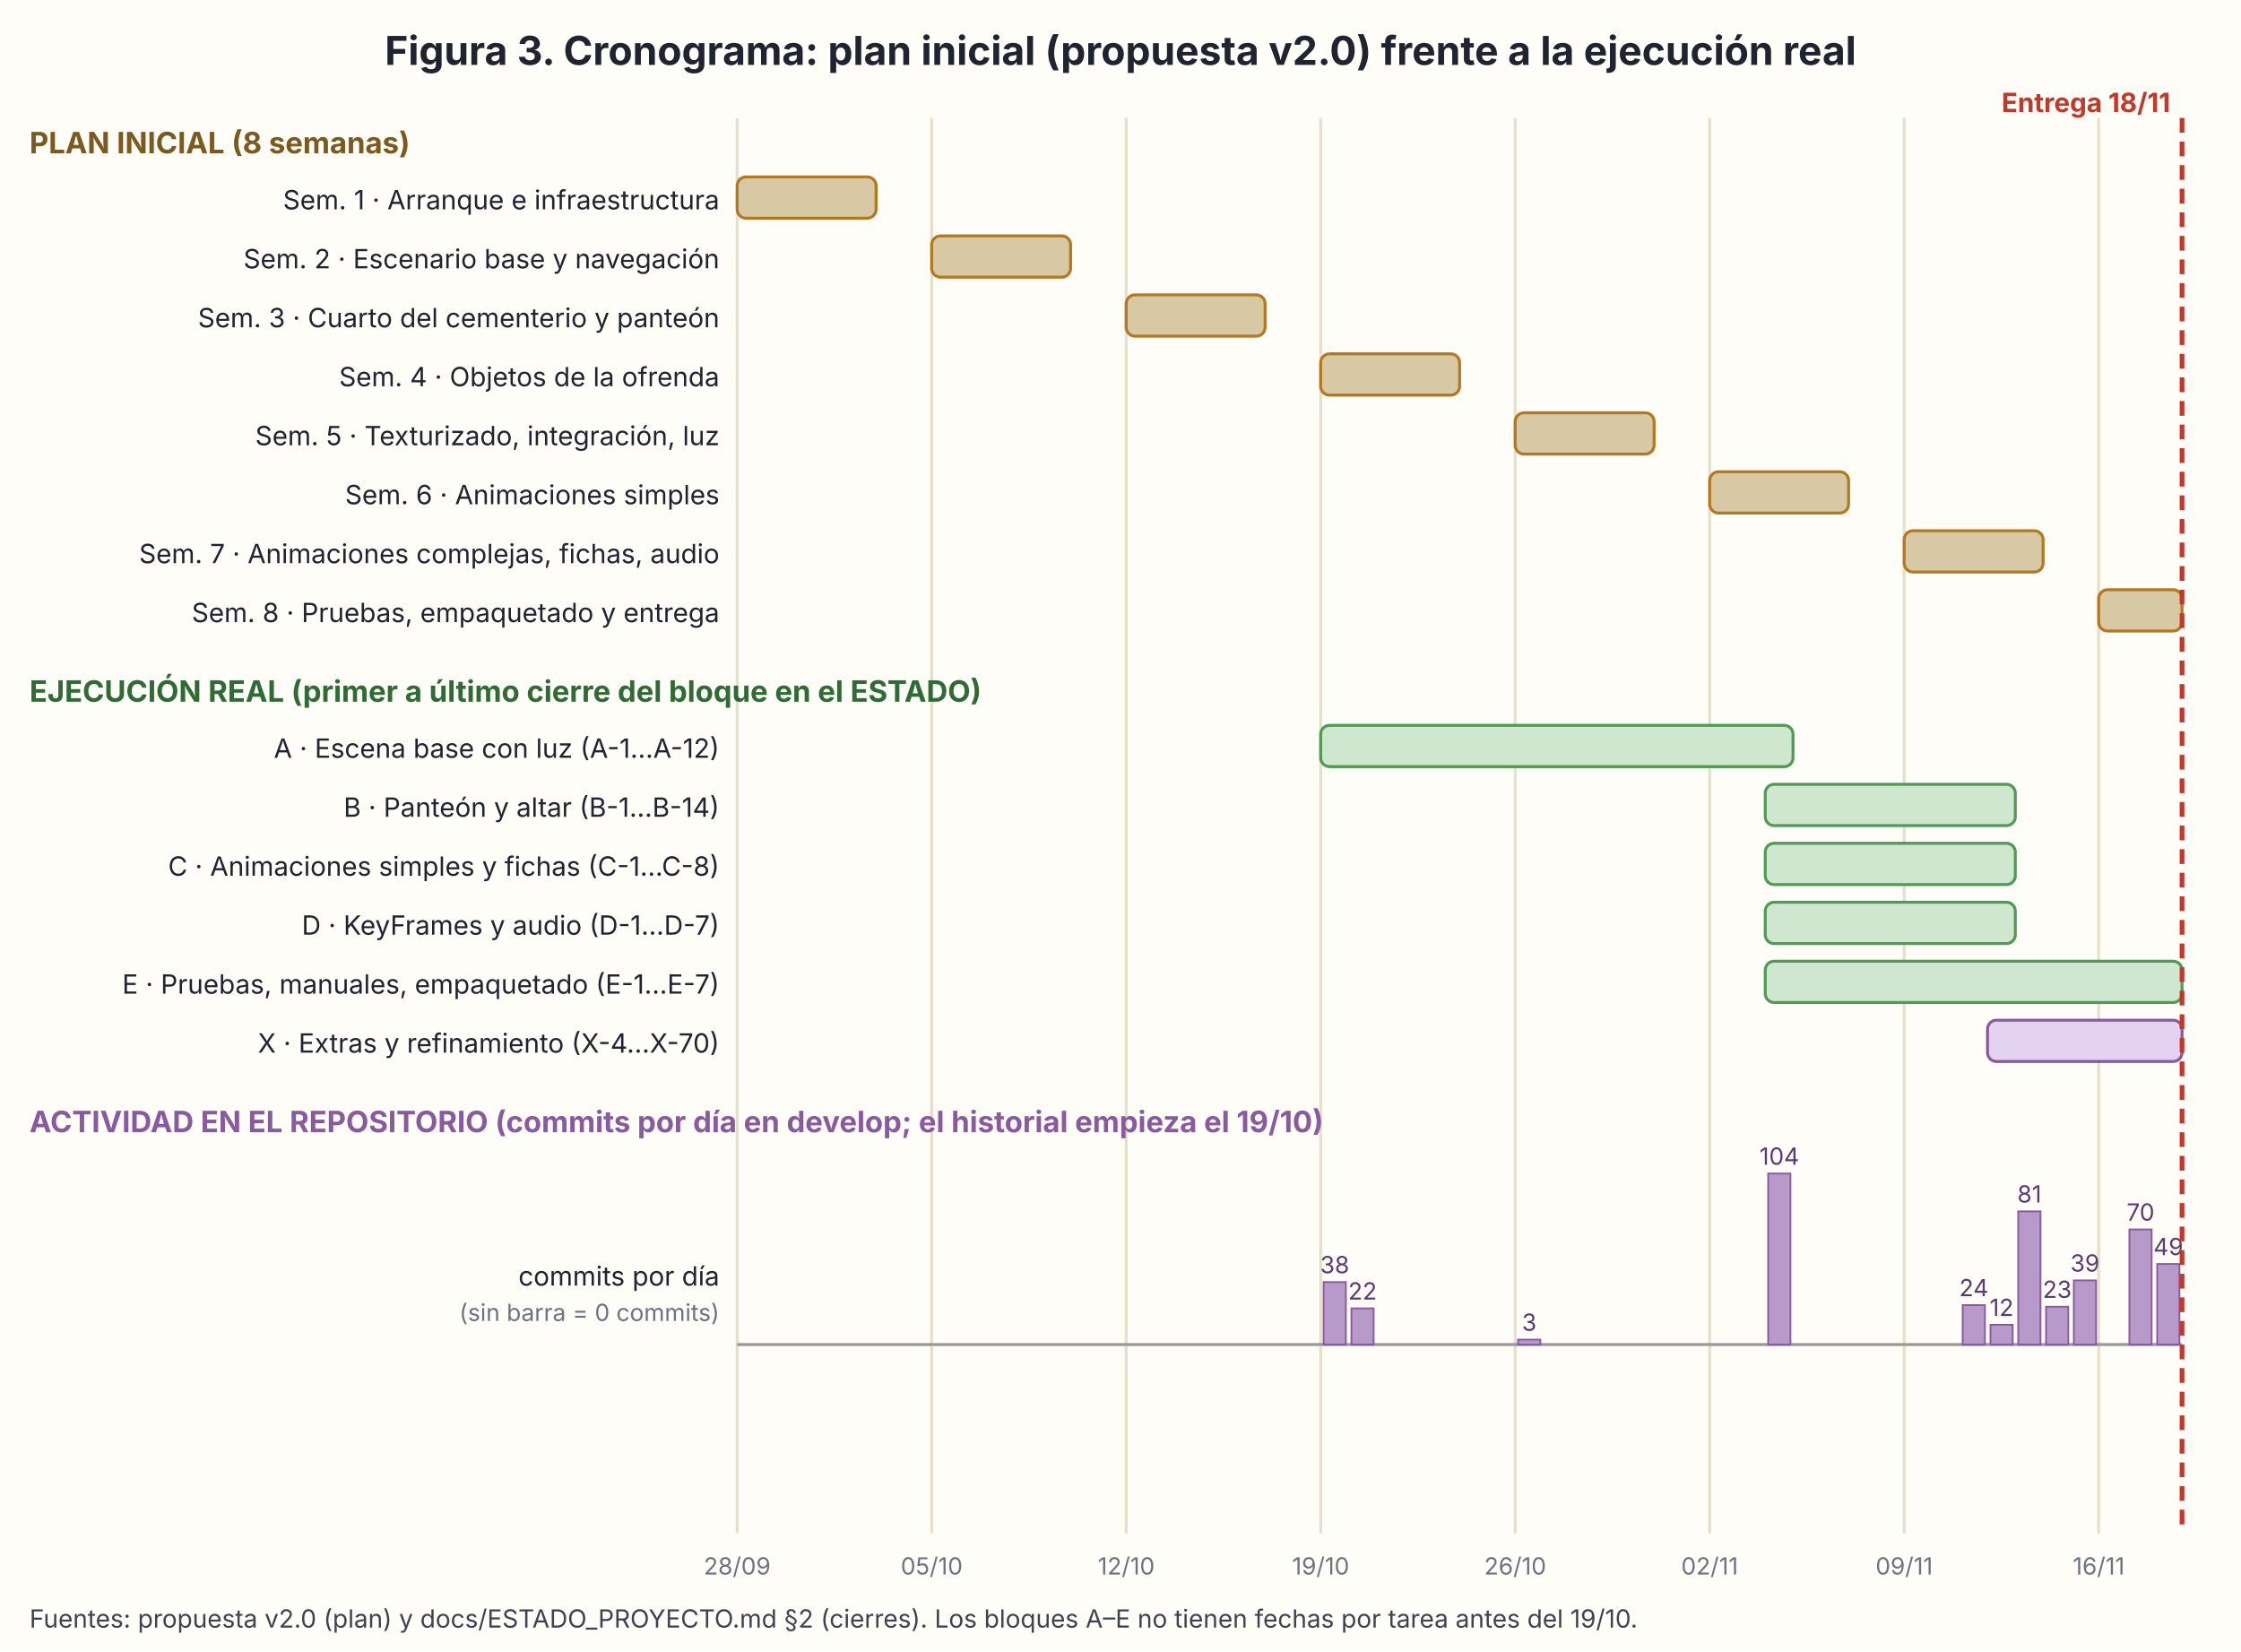
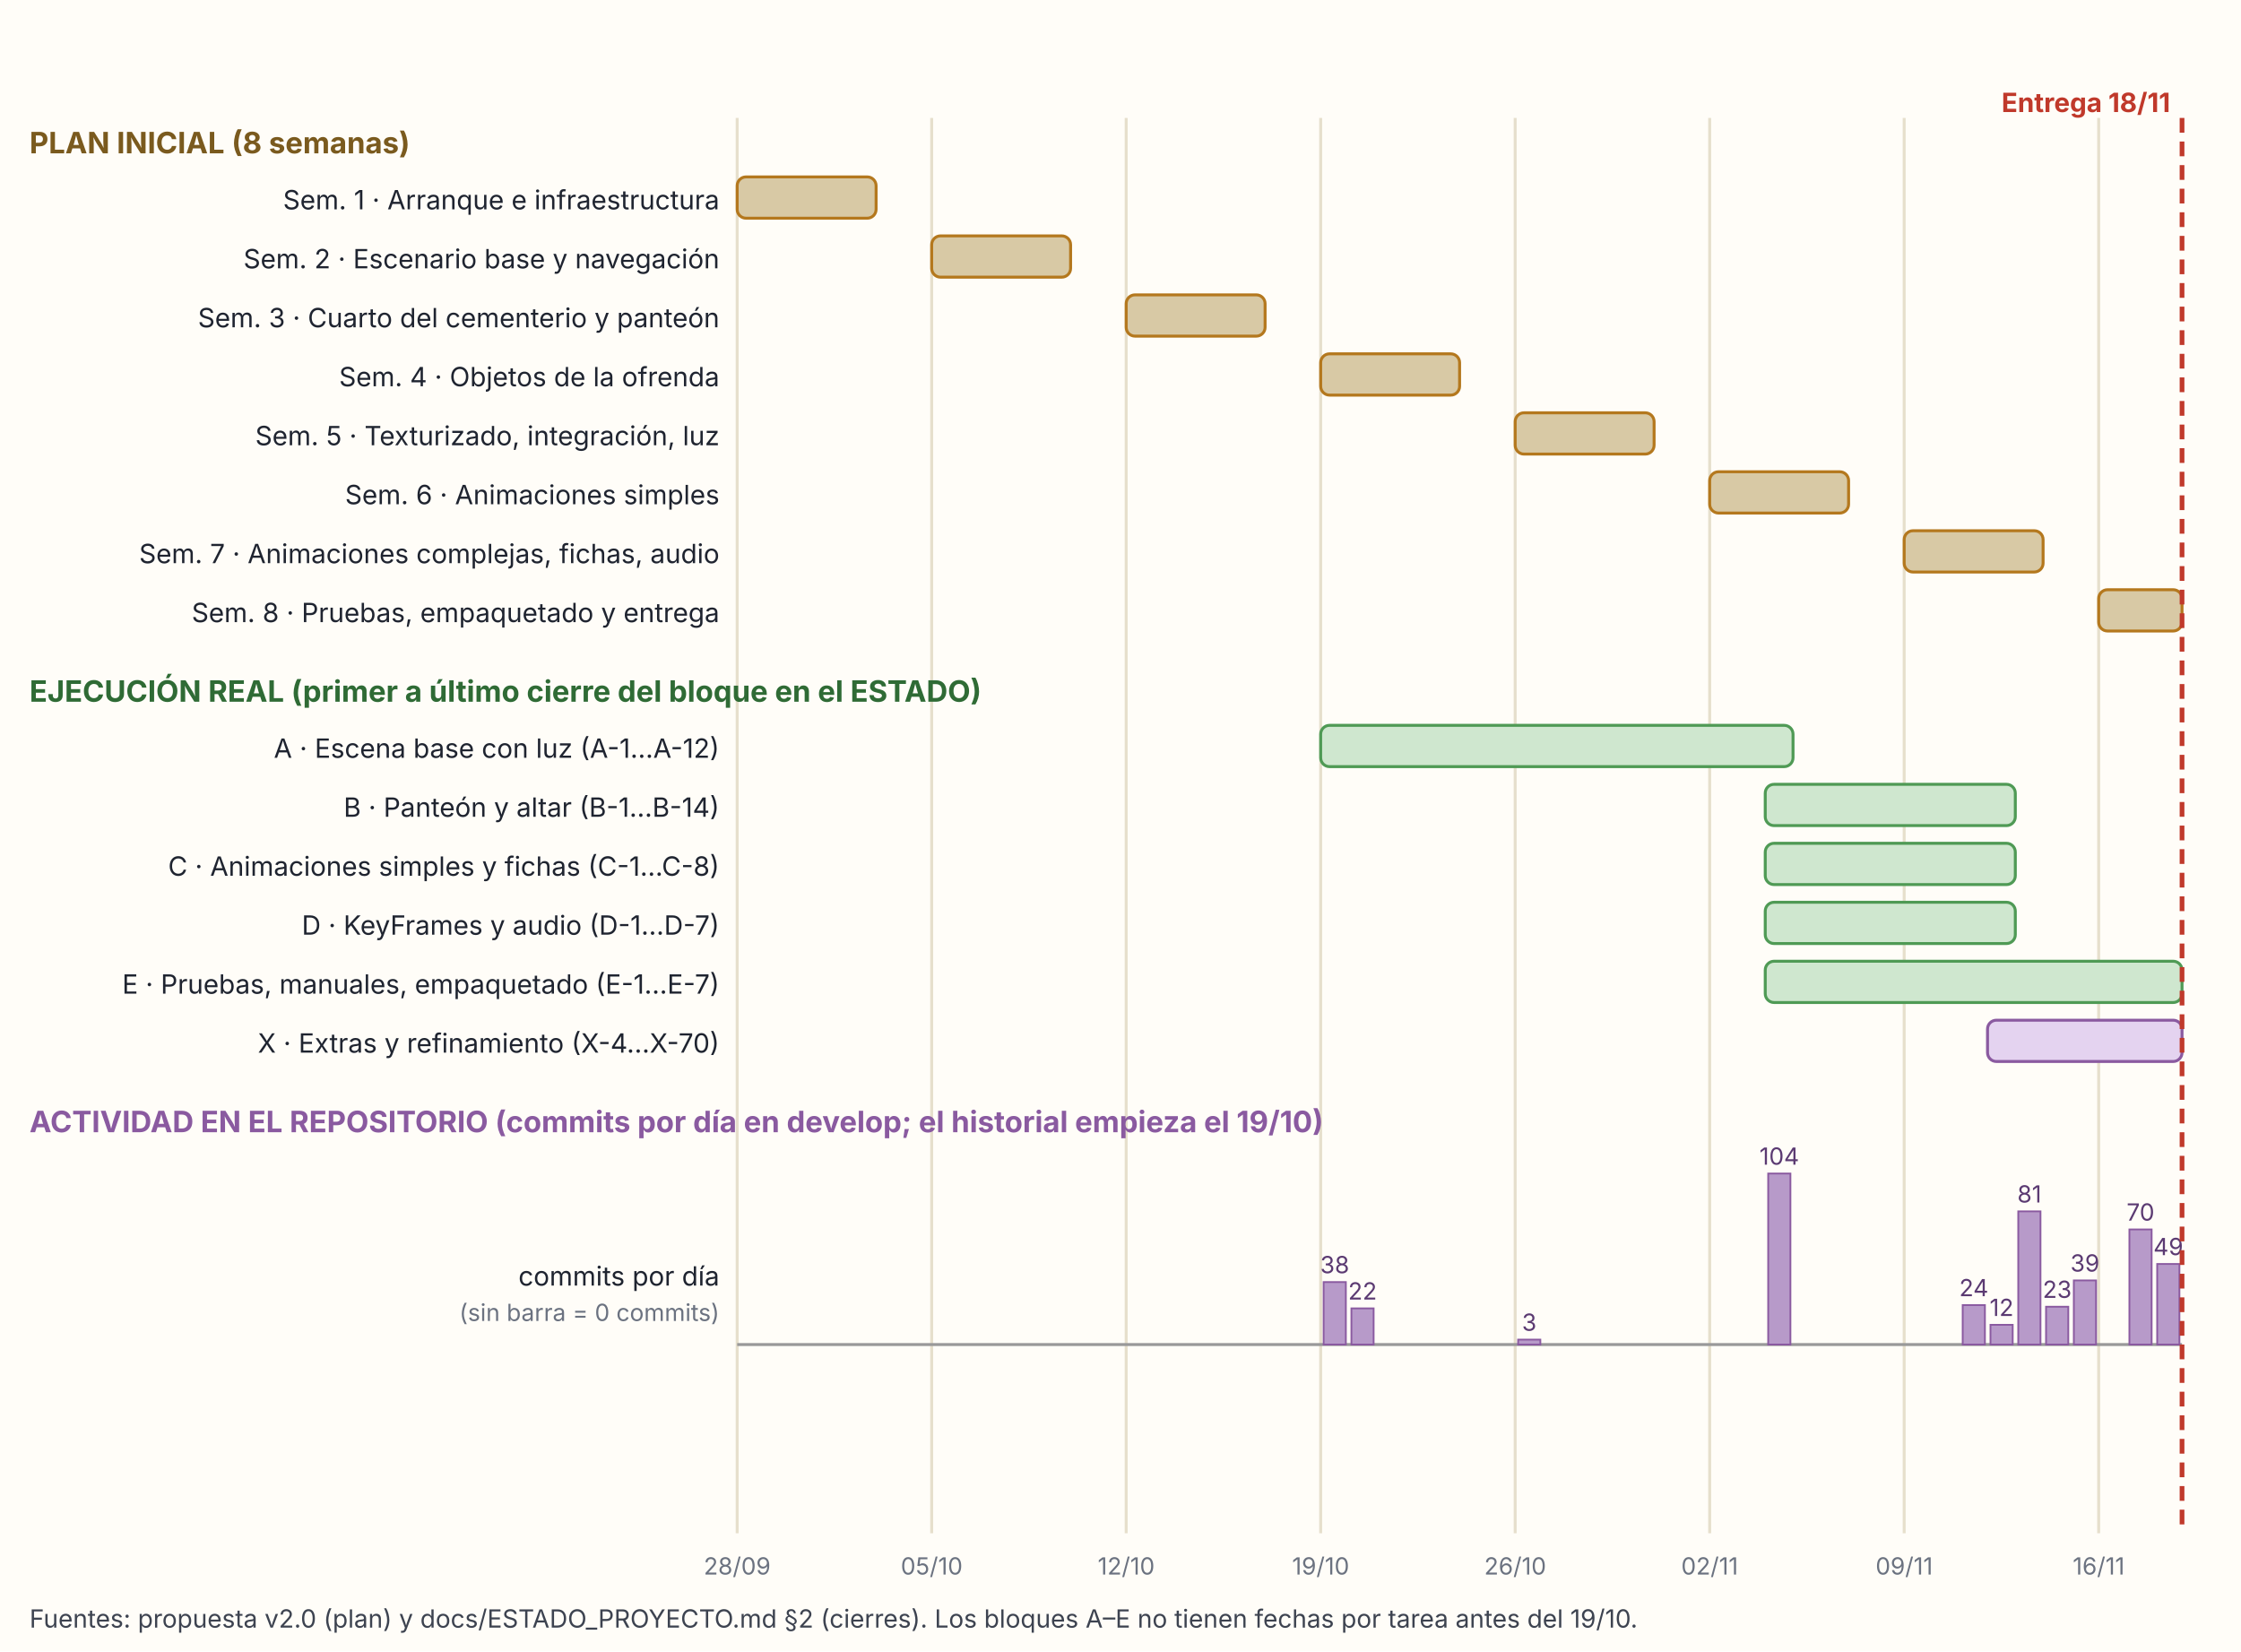
<svg xmlns="http://www.w3.org/2000/svg" viewBox="0 0 760 560" width="760" height="560">
  <rect width="760" height="560" fill="#fffdf8" />
-   <text x="380.0" y="22" font-size="13.5" fill="#1f2430" text-anchor="middle" font-weight="700" font-family="Inter, Liberation Sans, Arial, sans-serif">Figura 3. Cronograma: plan inicial (propuesta v2.0) frente a la ejecución real</text>
+   <text x="380.0" y="22" font-size="13.5" fill="#1f2430" text-anchor="middle" font-weight="700" font-family="Inter, Liberation Sans, Arial, sans-serif" />
  <line x1="250.0" y1="40" x2="250.0" y2="520" stroke="#e6dfcc" stroke-width="1" />
  <text x="250.0" y="534" font-size="8" fill="#6b7280" text-anchor="middle" font-weight="400" font-family="Inter, Liberation Sans, Arial, sans-serif">28/09</text>
  <line x1="315.962" y1="40" x2="315.962" y2="520" stroke="#e6dfcc" stroke-width="1" />
  <text x="315.962" y="534" font-size="8" fill="#6b7280" text-anchor="middle" font-weight="400" font-family="Inter, Liberation Sans, Arial, sans-serif">05/10</text>
  <line x1="381.923" y1="40" x2="381.923" y2="520" stroke="#e6dfcc" stroke-width="1" />
  <text x="381.923" y="534" font-size="8" fill="#6b7280" text-anchor="middle" font-weight="400" font-family="Inter, Liberation Sans, Arial, sans-serif">12/10</text>
  <line x1="447.885" y1="40" x2="447.885" y2="520" stroke="#e6dfcc" stroke-width="1" />
  <text x="447.885" y="534" font-size="8" fill="#6b7280" text-anchor="middle" font-weight="400" font-family="Inter, Liberation Sans, Arial, sans-serif">19/10</text>
  <line x1="513.846" y1="40" x2="513.846" y2="520" stroke="#e6dfcc" stroke-width="1" />
  <text x="513.846" y="534" font-size="8" fill="#6b7280" text-anchor="middle" font-weight="400" font-family="Inter, Liberation Sans, Arial, sans-serif">26/10</text>
  <line x1="579.808" y1="40" x2="579.808" y2="520" stroke="#e6dfcc" stroke-width="1" />
  <text x="579.808" y="534" font-size="8" fill="#6b7280" text-anchor="middle" font-weight="400" font-family="Inter, Liberation Sans, Arial, sans-serif">02/11</text>
  <line x1="645.769" y1="40" x2="645.769" y2="520" stroke="#e6dfcc" stroke-width="1" />
  <text x="645.769" y="534" font-size="8" fill="#6b7280" text-anchor="middle" font-weight="400" font-family="Inter, Liberation Sans, Arial, sans-serif">09/11</text>
  <line x1="711.731" y1="40" x2="711.731" y2="520" stroke="#e6dfcc" stroke-width="1" />
  <text x="711.731" y="534" font-size="8" fill="#6b7280" text-anchor="middle" font-weight="400" font-family="Inter, Liberation Sans, Arial, sans-serif">16/11</text>
  <text x="10" y="52" font-size="10" fill="#7a5a1e" text-anchor="start" font-weight="700" font-family="Inter, Liberation Sans, Arial, sans-serif">PLAN INICIAL (8 semanas)</text>
  <text x="244" y="71" font-size="9" fill="#1f2430" text-anchor="end" font-weight="400" font-family="Inter, Liberation Sans, Arial, sans-serif">Sem. 1 · Arranque e infraestructura</text>
  <rect x="250.0" y="60" width="47.115" height="14" rx="3" fill="#d8c9a5" stroke="#b4781e" />
  <text x="244" y="91" font-size="9" fill="#1f2430" text-anchor="end" font-weight="400" font-family="Inter, Liberation Sans, Arial, sans-serif">Sem. 2 · Escenario base y navegación</text>
  <rect x="315.962" y="80" width="47.115" height="14" rx="3" fill="#d8c9a5" stroke="#b4781e" />
  <text x="244" y="111" font-size="9" fill="#1f2430" text-anchor="end" font-weight="400" font-family="Inter, Liberation Sans, Arial, sans-serif">Sem. 3 · Cuarto del cementerio y panteón</text>
  <rect x="381.923" y="100" width="47.115" height="14" rx="3" fill="#d8c9a5" stroke="#b4781e" />
  <text x="244" y="131" font-size="9" fill="#1f2430" text-anchor="end" font-weight="400" font-family="Inter, Liberation Sans, Arial, sans-serif">Sem. 4 · Objetos de la ofrenda</text>
  <rect x="447.885" y="120" width="47.115" height="14" rx="3" fill="#d8c9a5" stroke="#b4781e" />
  <text x="244" y="151" font-size="9" fill="#1f2430" text-anchor="end" font-weight="400" font-family="Inter, Liberation Sans, Arial, sans-serif">Sem. 5 · Texturizado, integración, luz</text>
  <rect x="513.846" y="140" width="47.115" height="14" rx="3" fill="#d8c9a5" stroke="#b4781e" />
  <text x="244" y="171" font-size="9" fill="#1f2430" text-anchor="end" font-weight="400" font-family="Inter, Liberation Sans, Arial, sans-serif">Sem. 6 · Animaciones simples</text>
  <rect x="579.808" y="160" width="47.115" height="14" rx="3" fill="#d8c9a5" stroke="#b4781e" />
  <text x="244" y="191" font-size="9" fill="#1f2430" text-anchor="end" font-weight="400" font-family="Inter, Liberation Sans, Arial, sans-serif">Sem. 7 · Animaciones complejas, fichas, audio</text>
  <rect x="645.769" y="180" width="47.115" height="14" rx="3" fill="#d8c9a5" stroke="#b4781e" />
  <text x="244" y="211" font-size="9" fill="#1f2430" text-anchor="end" font-weight="400" font-family="Inter, Liberation Sans, Arial, sans-serif">Sem. 8 · Pruebas, empaquetado y entrega</text>
  <rect x="711.731" y="200" width="28.269" height="14" rx="3" fill="#d8c9a5" stroke="#b4781e" />
  <text x="10" y="238" font-size="10" fill="#2f6b35" text-anchor="start" font-weight="700" font-family="Inter, Liberation Sans, Arial, sans-serif">EJECUCIÓN REAL (primer a último cierre del bloque en el ESTADO)</text>
  <text x="244" y="257" font-size="9" fill="#1f2430" text-anchor="end" font-weight="400" font-family="Inter, Liberation Sans, Arial, sans-serif">A · Escena base con luz (A-1…A-12)</text>
  <rect x="447.885" y="246" width="160.192" height="14" rx="3" fill="#cfe7cf" stroke="#4f9a55" />
  <text x="244" y="277" font-size="9" fill="#1f2430" text-anchor="end" font-weight="400" font-family="Inter, Liberation Sans, Arial, sans-serif">B · Panteón y altar (B-1…B-14)</text>
  <rect x="598.654" y="266" width="84.808" height="14" rx="3" fill="#cfe7cf" stroke="#4f9a55" />
  <text x="244" y="297" font-size="9" fill="#1f2430" text-anchor="end" font-weight="400" font-family="Inter, Liberation Sans, Arial, sans-serif">C · Animaciones simples y fichas (C-1…C-8)</text>
  <rect x="598.654" y="286" width="84.808" height="14" rx="3" fill="#cfe7cf" stroke="#4f9a55" />
  <text x="244" y="317" font-size="9" fill="#1f2430" text-anchor="end" font-weight="400" font-family="Inter, Liberation Sans, Arial, sans-serif">D · KeyFrames y audio (D-1…D-7)</text>
  <rect x="598.654" y="306" width="84.808" height="14" rx="3" fill="#cfe7cf" stroke="#4f9a55" />
  <text x="244" y="337" font-size="9" fill="#1f2430" text-anchor="end" font-weight="400" font-family="Inter, Liberation Sans, Arial, sans-serif">E · Pruebas, manuales, empaquetado (E-1…E-7)</text>
  <rect x="598.654" y="326" width="141.346" height="14" rx="3" fill="#cfe7cf" stroke="#4f9a55" />
  <text x="244" y="357" font-size="9" fill="#1f2430" text-anchor="end" font-weight="400" font-family="Inter, Liberation Sans, Arial, sans-serif">X · Extras y refinamiento (X-4…X-70)</text>
  <rect x="674.038" y="346" width="65.962" height="14" rx="3" fill="#e4d3f0" stroke="#8a5aa0" />
  <text x="10" y="384" font-size="10" fill="#8a5aa0" text-anchor="start" font-weight="700" font-family="Inter, Liberation Sans, Arial, sans-serif">ACTIVIDAD EN EL REPOSITORIO (commits por día en develop; el historial empieza el 19/10)</text>
  <line x1="250" y1="456" x2="740" y2="456" stroke="#999" stroke-width="1" />
  <rect x="448.885" y="434.808" width="7.538" height="21.192" fill="#b79ac9" stroke="#8a5aa0" stroke-width="0.6" />
  <text x="452.654" y="431.808" font-size="8" fill="#5b3a72" text-anchor="middle" font-weight="400" font-family="Inter, Liberation Sans, Arial, sans-serif">38</text>
  <rect x="458.308" y="443.731" width="7.538" height="12.269" fill="#b79ac9" stroke="#8a5aa0" stroke-width="0.6" />
  <text x="462.077" y="440.731" font-size="8" fill="#5b3a72" text-anchor="middle" font-weight="400" font-family="Inter, Liberation Sans, Arial, sans-serif">22</text>
  <rect x="514.846" y="454.327" width="7.538" height="1.673" fill="#b79ac9" stroke="#8a5aa0" stroke-width="0.6" />
  <text x="518.615" y="451.327" font-size="8" fill="#5b3a72" text-anchor="middle" font-weight="400" font-family="Inter, Liberation Sans, Arial, sans-serif">3</text>
  <rect x="599.654" y="398.0" width="7.538" height="58.0" fill="#b79ac9" stroke="#8a5aa0" stroke-width="0.6" />
  <text x="603.423" y="395.0" font-size="8" fill="#5b3a72" text-anchor="middle" font-weight="400" font-family="Inter, Liberation Sans, Arial, sans-serif">104</text>
  <rect x="665.615" y="442.615" width="7.538" height="13.385" fill="#b79ac9" stroke="#8a5aa0" stroke-width="0.6" />
  <text x="669.385" y="439.615" font-size="8" fill="#5b3a72" text-anchor="middle" font-weight="400" font-family="Inter, Liberation Sans, Arial, sans-serif">24</text>
  <rect x="675.038" y="449.308" width="7.538" height="6.692" fill="#b79ac9" stroke="#8a5aa0" stroke-width="0.6" />
  <text x="678.808" y="446.308" font-size="8" fill="#5b3a72" text-anchor="middle" font-weight="400" font-family="Inter, Liberation Sans, Arial, sans-serif">12</text>
  <rect x="684.462" y="410.827" width="7.538" height="45.173" fill="#b79ac9" stroke="#8a5aa0" stroke-width="0.6" />
  <text x="688.231" y="407.827" font-size="8" fill="#5b3a72" text-anchor="middle" font-weight="400" font-family="Inter, Liberation Sans, Arial, sans-serif">81</text>
  <rect x="693.885" y="443.173" width="7.538" height="12.827" fill="#b79ac9" stroke="#8a5aa0" stroke-width="0.6" />
  <text x="697.654" y="440.173" font-size="8" fill="#5b3a72" text-anchor="middle" font-weight="400" font-family="Inter, Liberation Sans, Arial, sans-serif">23</text>
  <rect x="703.308" y="434.25" width="7.538" height="21.75" fill="#b79ac9" stroke="#8a5aa0" stroke-width="0.6" />
  <text x="707.077" y="431.25" font-size="8" fill="#5b3a72" text-anchor="middle" font-weight="400" font-family="Inter, Liberation Sans, Arial, sans-serif">39</text>
  <rect x="722.154" y="416.962" width="7.538" height="39.038" fill="#b79ac9" stroke="#8a5aa0" stroke-width="0.6" />
  <text x="725.923" y="413.962" font-size="8" fill="#5b3a72" text-anchor="middle" font-weight="400" font-family="Inter, Liberation Sans, Arial, sans-serif">70</text>
  <rect x="731.577" y="428.673" width="7.538" height="27.327" fill="#b79ac9" stroke="#8a5aa0" stroke-width="0.6" />
  <text x="735.346" y="425.673" font-size="8" fill="#5b3a72" text-anchor="middle" font-weight="400" font-family="Inter, Liberation Sans, Arial, sans-serif">49</text>
  <text x="244" y="436" font-size="9" fill="#1f2430" text-anchor="end" font-weight="400" font-family="Inter, Liberation Sans, Arial, sans-serif">commits por día</text>
  <text x="244" y="448" font-size="8" fill="#6b7280" text-anchor="end" font-weight="400" font-family="Inter, Liberation Sans, Arial, sans-serif">(sin barra = 0 commits)</text>
  <line x1="740.0" y1="40" x2="740.0" y2="520" stroke="#c0392b" stroke-width="1.6" stroke-dasharray="5 3" />
  <text x="736.0" y="38" font-size="9" fill="#c0392b" text-anchor="end" font-weight="700" font-family="Inter, Liberation Sans, Arial, sans-serif">Entrega 18/11</text>
  <text x="10" y="552" font-size="8.5" fill="#3d4350" text-anchor="start" font-weight="400" font-family="Inter, Liberation Sans, Arial, sans-serif">Fuentes: propuesta v2.0 (plan) y docs/ESTADO_PROYECTO.md §2 (cierres). Los bloques A–E no tienen fechas por tarea antes del 19/10.</text>
</svg>
